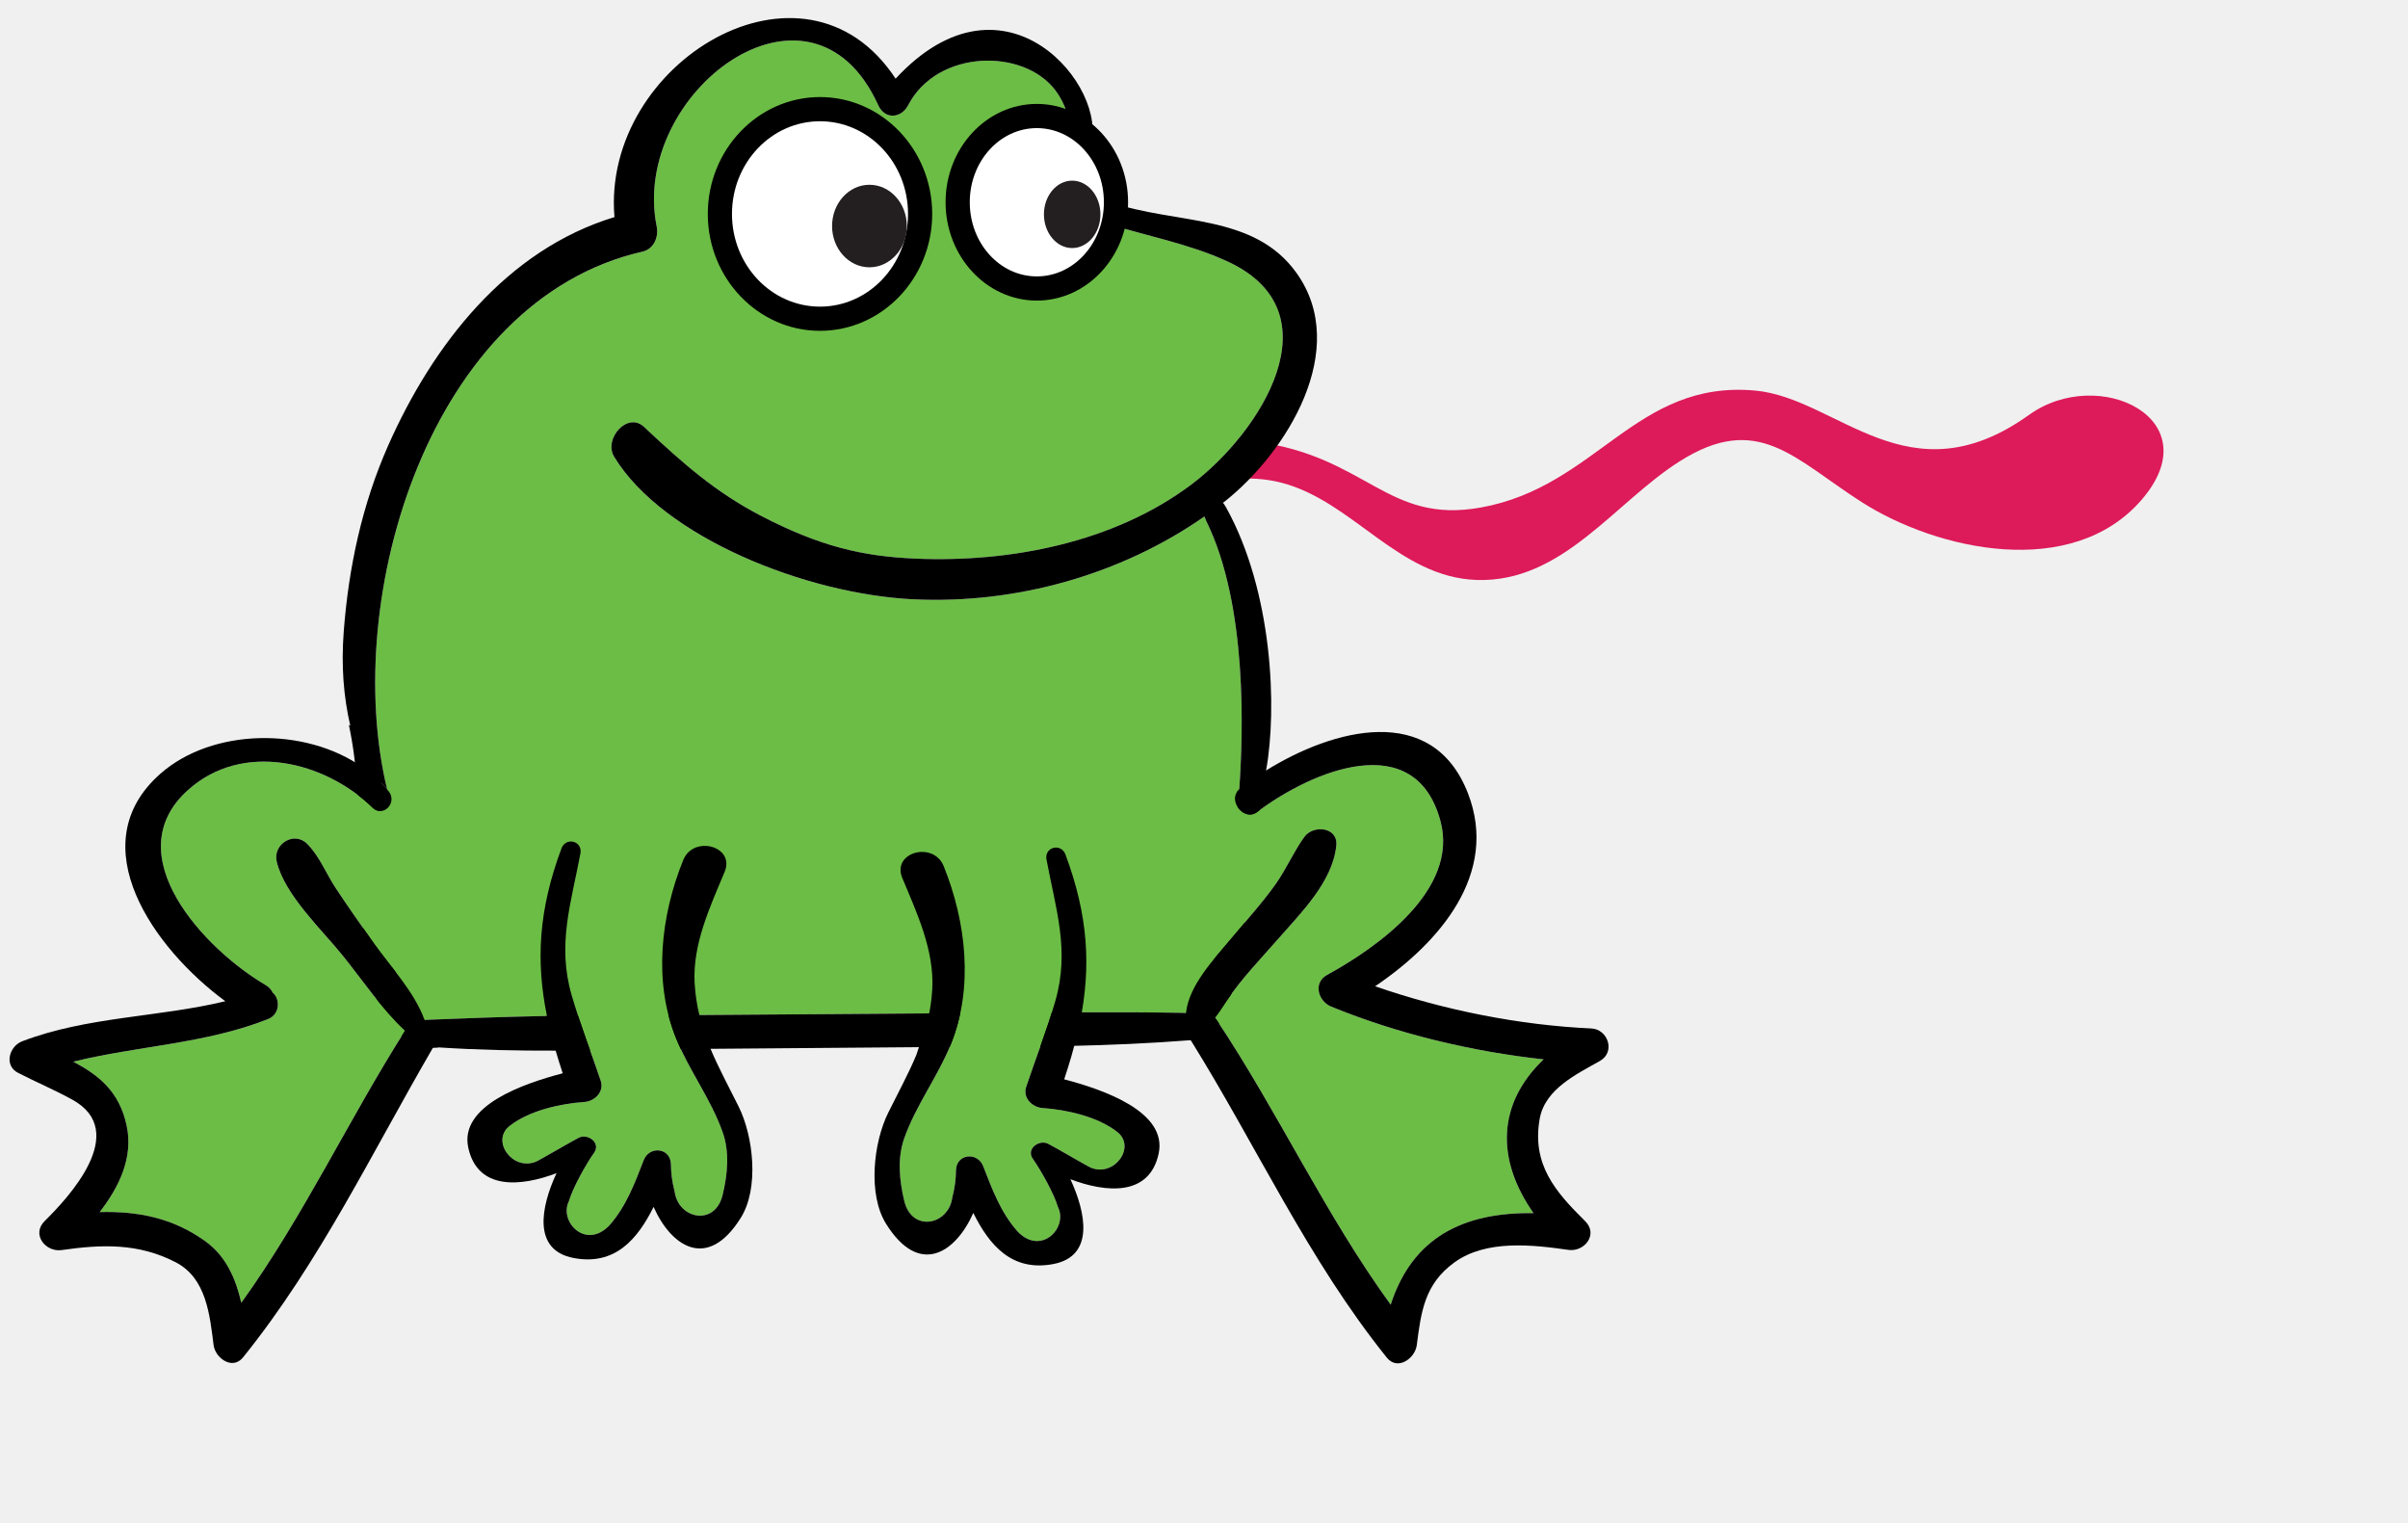
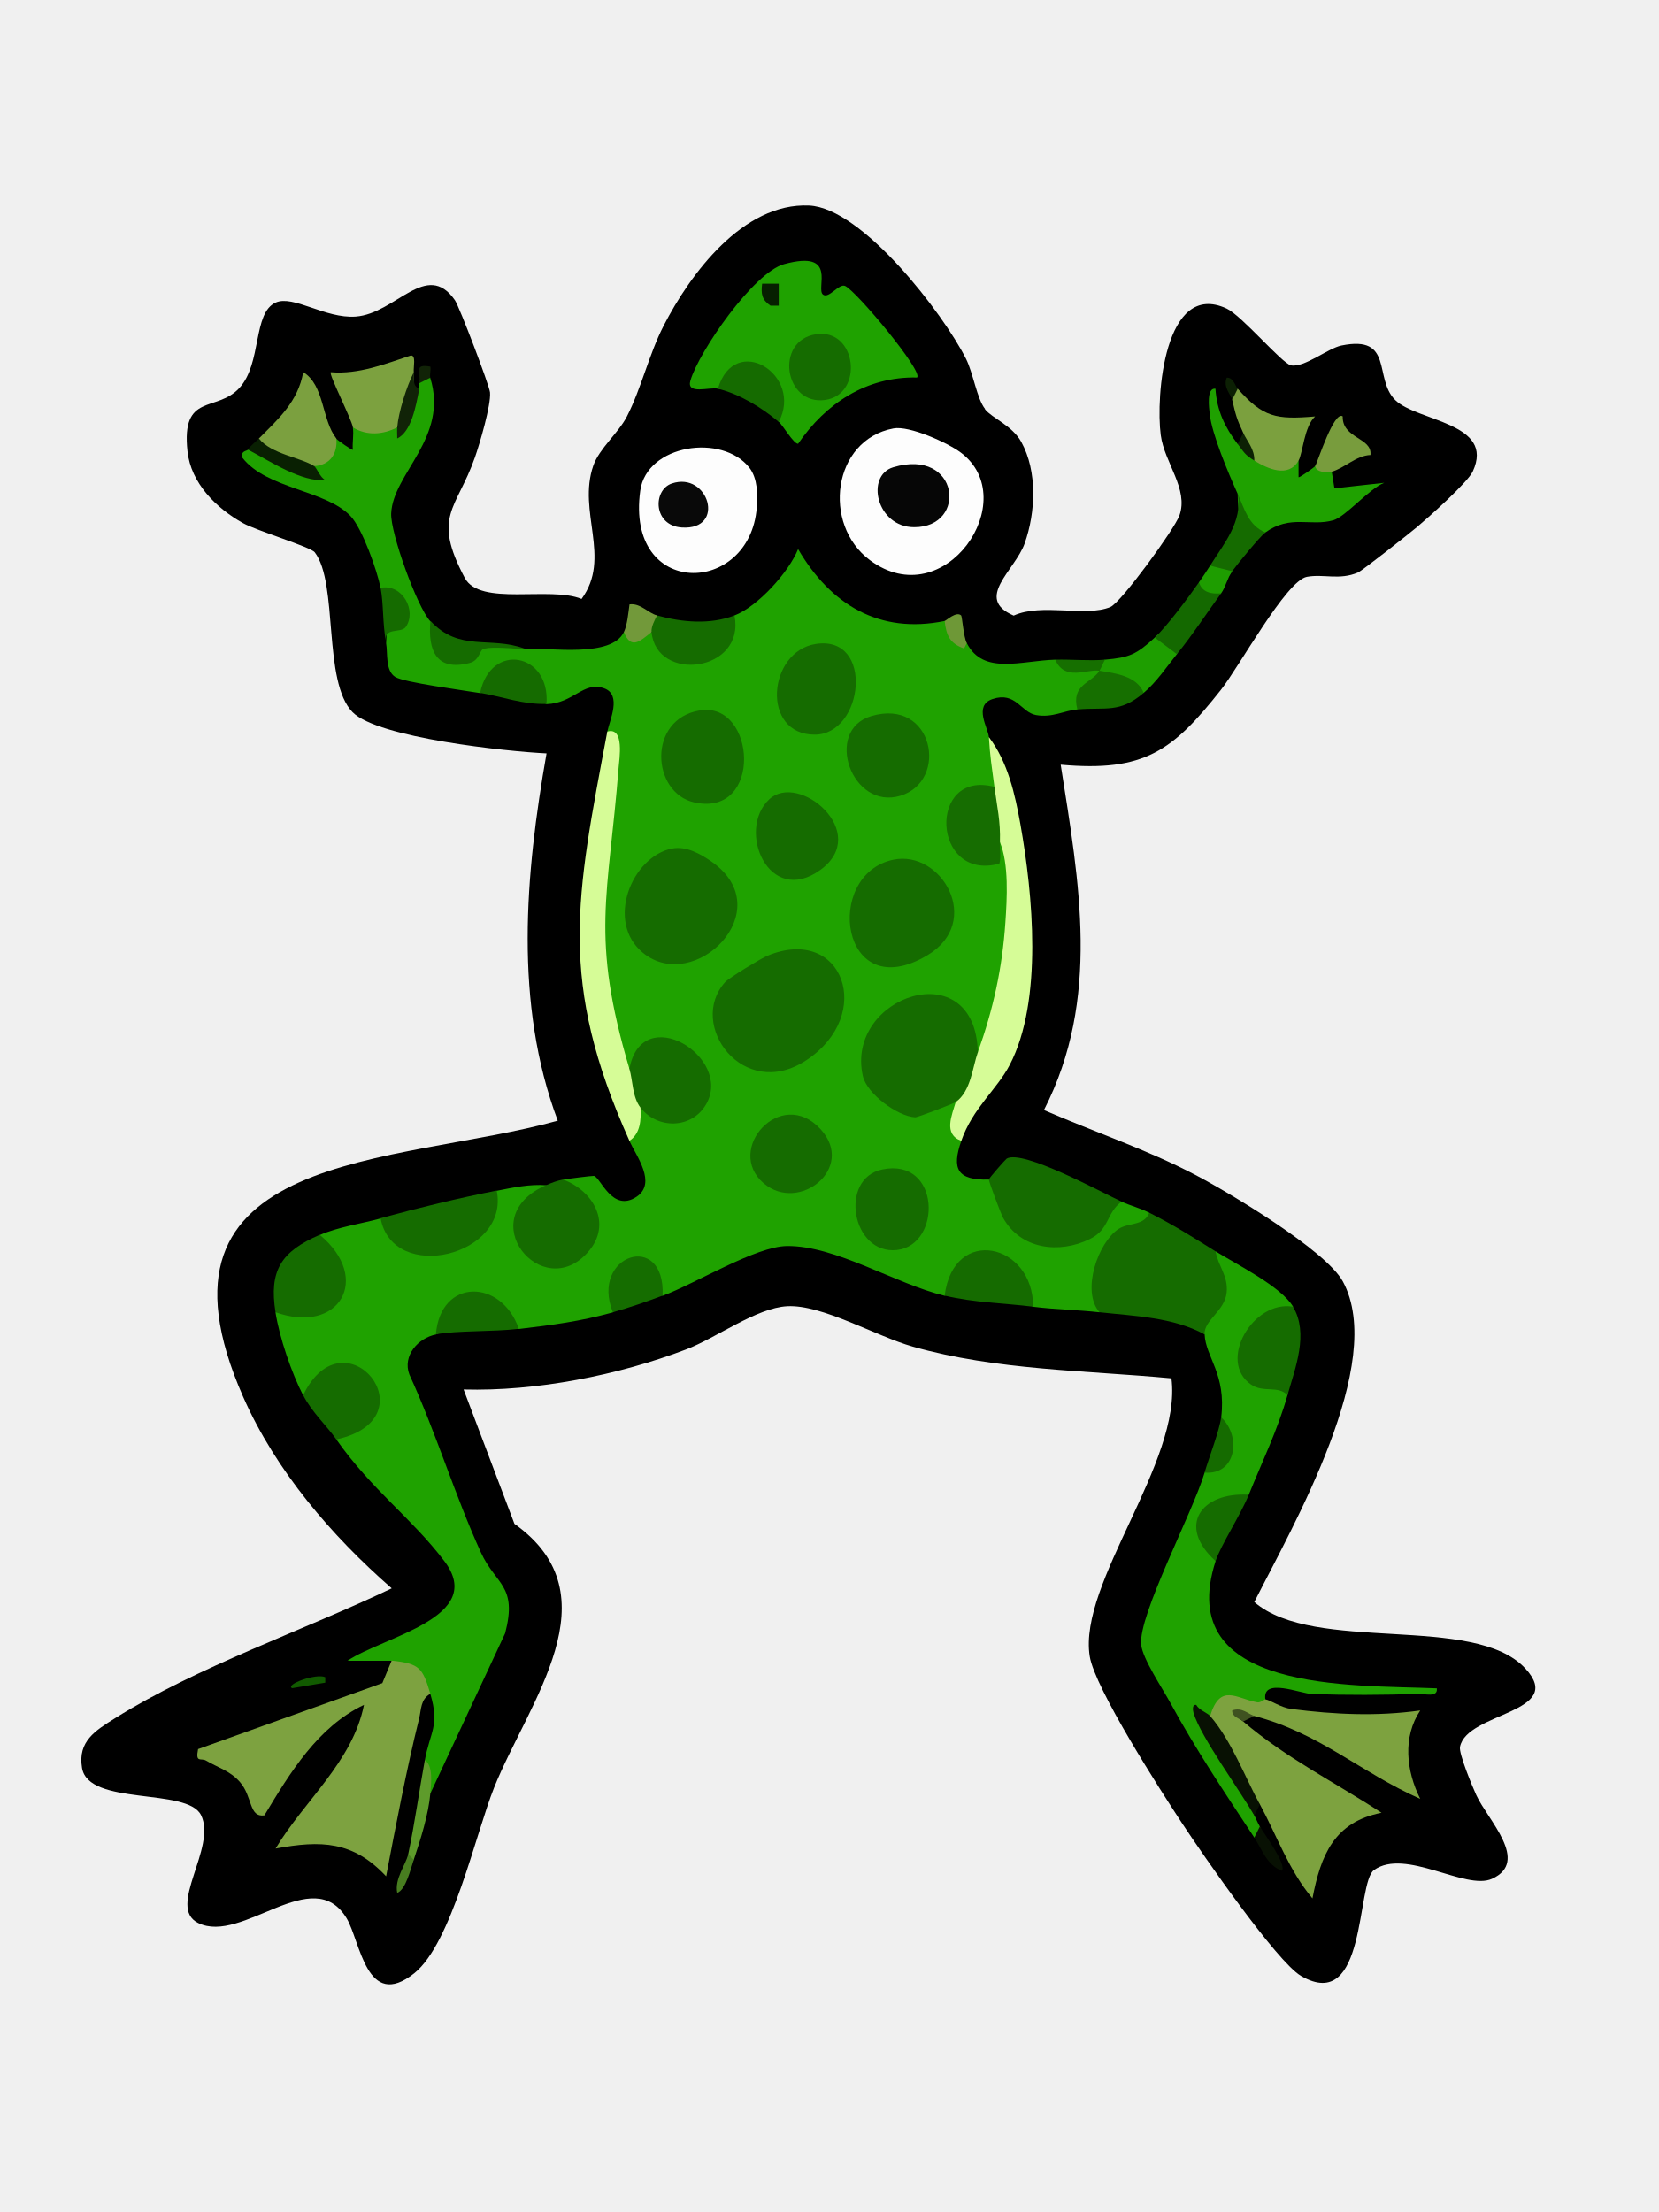
- <svg xmlns="http://www.w3.org/2000/svg" version="1.1" width="106" height="67">
-   <g id="ID0.10398576222360134" transform="matrix(0.9025, 0, 0, 0.9025, 0.15, 0.3)">
-     <path id="Tongue" fill="#DD1A5A" d="M 167.020 32.799 C 157.020 39.966 151.194 31.419 144.354 30.799 C 134.473 29.903 131.287 38.728 121.688 40.466 C 113.897 41.878 112.278 36.229 103 35.014 C 102.649 36.118 102.008 37.162 101.091 38.118 C 102.459 38.011 103.828 38.064 105.204 38.424 C 111.110 39.966 114.850 46.236 121.315 46.458 C 128.408 46.701 132.723 40.057 138.124 36.642 C 144.590 32.550 147.579 36.450 153.166 40.020 C 159.438 44.030 170.560 46.473 176.303 39.842 C 182.080 33.170 172.783 28.669 167.020 32.799 L 167.020 32.799 L 167.020 32.799 Z " transform="matrix(0.5898119, 0, 0, 0.5898119, 0.3, 0.55)" />
-     <g id="Body">
-       <path id="Fill_4_" fill="#6CBD45" d="M 87.687 9.707 C 87.742 8.528 87.382 7.171 86.492 5.982 C 83.879 2.489 76.731 2.550 74.304 7.216 C 73.755 8.271 72.397 8.440 71.830 7.188 C 66.244 -5.088 51.281 6.187 53.517 17.239 C 53.692 18.107 53.277 19.101 52.338 19.315 C 34.772 23.309 27.390 47.904 31.224 63.776 C 31.048 63.571 30.890 63.394 30.727 63.212 C 30.697 64.555 30.395 81.599 34.315 82.833 C 34.315 82.833 34.325 82.835 34.331 82.837 C 37.309 82.715 40.945 82.581 44.372 82.515 L 57.044 82.436 L 88.236 82.209 C 91.256 82.196 94.272 82.205 97.288 82.260 C 100.014 82.735 101.693 63.760 101.693 63.760 C 102.007 59.254 102.410 48.565 98.956 41.572 C 98.896 41.449 98.848 41.330 98.807 41.215 C 91.891 46.042 83.223 48.459 74.790 48.064 C 65.906 47.647 54.055 42.945 49.996 36.272 C 49.103 34.802 51.097 32.516 52.466 33.802 C 55.721 36.861 58.408 39.216 62.124 41.148 C 67.025 43.695 70.539 44.504 74.888 44.695 C 82.686 45.037 91.323 43.390 97.742 38.562 C 103.418 34.292 109.840 24.327 100.719 20.123 C 97.491 18.636 93.983 18.019 90.626 16.948 C 86.689 15.108 87.687 9.707 87.687 9.707 L 87.687 9.707 L 87.687 9.707 Z " transform="matrix(0.5898119, 0, 0, 0.5898119, 0.3, 0.55)" />
-       <path id="Outline_4_" d="M 100.348 40.081 C 100.372 40.061 100.399 40.044 100.422 40.024 C 105.613 35.943 110.936 27.360 106.418 21.061 C 102.878 16.123 96.443 17.088 91.064 15.229 C 91.064 15.229 91.033 15.203 90.981 15.155 C 90.627 14.828 89.253 13.390 89.242 10.857 C 89.294 10.750 89.334 10.635 89.373 10.520 C 90.969 5.851 82.393 -4.838 73.273 5.009 C 65.732 -6.485 48.933 3.691 50.024 16.455 C 41.091 19.166 35.005 27.016 31.320 35.320 C 29.160 40.194 28.039 45.413 27.636 50.713 C 27.419 53.583 27.621 56.083 28.175 58.511 C 28.104 58.471 28.062 58.451 28.062 58.451 C 29.562 65.451 28.395 73.284 29.895 79.617 C 31.395 85.950 35.468 85.109 35.468 85.109 C 38.686 85.324 42.095 85.388 45.160 85.378 L 57.967 85.228 L 87.562 84.992 C 90.949 84.920 94.326 84.776 97.676 84.513 C 97.676 84.513 101.395 86.451 102.395 71.951 L 103.910 62.211 C 104.838 57.129 104.474 47.423 100.593 40.442 C 100.516 40.302 100.432 40.186 100.348 40.081 L 100.348 40.081 L 100.348 40.081 Z M 90.626 16.946 C 93.982 18.016 97.491 18.634 100.719 20.121 C 109.840 24.325 103.418 34.291 97.742 38.560 C 91.323 43.388 82.686 45.035 74.888 44.693 C 70.539 44.503 67.025 43.693 62.124 41.146 C 58.408 39.214 55.721 36.859 52.466 33.800 C 51.097 32.514 49.103 34.800 49.996 36.270 C 54.055 42.943 65.906 47.645 74.790 48.062 C 83.222 48.458 91.891 46.041 98.807 41.213 C 98.848 41.328 98.897 41.447 98.956 41.570 C 102.410 48.563 102.008 59.253 101.693 63.758 C 101.693 63.758 100.013 82.733 97.288 82.258 C 94.271 82.203 91.256 82.195 88.236 82.207 L 57.044 82.434 L 44.372 82.513 C 40.945 82.579 37.309 82.713 34.331 82.835 C 34.325 82.833 34.315 82.831 34.315 82.831 C 30.395 81.597 30.697 64.553 30.727 63.210 C 30.890 63.393 31.048 63.569 31.224 63.774 C 27.391 47.901 34.773 23.307 52.338 19.313 C 53.277 19.099 53.692 18.105 53.517 17.237 C 51.281 6.187 66.244 -5.088 71.830 7.188 C 72.397 8.440 73.755 8.271 74.304 7.216 C 76.731 2.550 83.879 2.488 86.492 5.982 C 87.382 7.170 87.742 8.528 87.687 9.707 C 87.687 9.707 86.689 15.108 90.626 16.946 L 90.626 16.946 L 90.626 16.946 Z " transform="matrix(0.5898119, 0, 0, 0.5898119, 0.3, 0.55)" />
-     </g>
-     <g id="R_Leg">
-       <path id="Fill_1_" fill="#6CBD45" d="M 104.702 71.608 C 105.589 70.355 106.189 68.934 107.075 67.705 C 107.806 66.687 109.872 66.873 109.718 68.420 C 109.419 71.408 106.791 73.993 104.893 76.159 C 103.454 77.805 101.875 79.424 100.659 81.248 C 100.328 81.743 100.022 82.224 99.677 82.664 C 99.736 82.724 99.790 82.789 99.841 82.864 C 104.939 90.529 108.804 98.937 114.215 106.385 C 115.992 100.885 120.144 98.725 126.027 98.817 C 122.882 94.335 123.052 89.738 126.861 86.101 C 120.874 85.450 114.775 83.978 109.299 81.740 C 108.230 81.306 107.759 79.776 108.956 79.119 C 113.035 76.884 119.851 72.128 118.340 66.427 C 116.273 58.622 107.693 62.236 103.164 65.653 C 102.173 66.400 100.908 64.933 101.480 64.021 C 96.059 68.270 84.408 78.812 97.289 82.261 C 97.535 79.947 99.642 77.784 101.039 76.104 C 102.268 74.623 103.588 73.180 104.702 71.608 L 104.702 71.608 L 104.702 71.608 Z " transform="matrix(0.5898119, 0, 0, 0.5898119, 0.3, 0.55)" />
-       <path id="Outline_1_" d="M 130.801 83.544 C 124.885 83.273 118.635 82.040 112.928 80.055 C 118.240 76.466 123.186 70.755 120.606 64.105 C 117.666 56.511 109.397 58.800 103.911 62.212 L 101.694 63.760 L 101.519 63.938 C 101.499 63.963 101.497 63.994 101.480 64.020 C 100.908 64.932 102.172 66.399 103.164 65.652 C 107.692 62.235 116.272 58.622 118.340 66.426 C 119.851 72.127 113.035 76.883 108.956 79.118 C 107.759 79.775 108.229 81.306 109.299 81.739 C 114.775 83.977 120.873 85.449 126.861 86.100 C 123.052 89.737 122.882 94.333 126.027 98.816 C 120.144 98.724 115.993 100.884 114.215 106.384 C 108.804 98.937 104.939 90.529 99.841 82.863 C 99.790 82.788 99.736 82.722 99.677 82.663 C 100.023 82.223 100.328 81.742 100.659 81.247 C 101.876 79.423 103.454 77.805 104.893 76.158 C 106.791 73.992 109.419 71.407 109.718 68.419 C 109.872 66.872 107.807 66.687 107.075 67.704 C 106.189 68.933 105.589 70.354 104.702 71.607 C 103.588 73.179 102.267 74.622 101.038 76.101 C 99.641 77.782 97.534 79.944 97.288 82.258 L 97.456 83.231 L 97.677 84.512 C 103.136 93.274 107.383 102.663 113.893 110.759 C 114.792 111.878 116.231 110.814 116.372 109.735 C 116.726 106.963 117.019 104.672 119.491 102.884 C 122.122 100.987 125.937 101.428 128.919 101.853 C 130.231 102.041 131.406 100.576 130.300 99.481 C 127.827 97.039 125.878 94.796 126.535 91.024 C 126.966 88.550 129.603 87.319 131.521 86.229 C 132.822 85.493 132.191 83.607 130.801 83.544 L 130.801 83.544 L 130.801 83.544 Z " transform="matrix(0.5898119, 0, 0, 0.5898119, 0.3, 0.55)" />
-     </g>
-     <g id="L_Leg">
-       <path id="Fill" fill="#6CBD45" d="M 31.224 63.776 C 31.226 63.783 31.227 63.789 31.228 63.796 C 31.268 63.845 31.314 63.884 31.352 63.934 C 32.097 64.871 30.909 66.151 30.010 65.278 C 26.089 61.466 19.276 59.737 14.723 63.859 C 8.784 69.236 16.185 77.037 21.176 79.957 C 21.463 80.125 21.650 80.344 21.762 80.582 C 22.381 81.092 22.385 82.371 21.376 82.770 C 16.221 84.815 10.600 84.979 5.273 86.292 C 7.395 87.423 9.084 88.757 9.687 91.600 C 10.246 94.224 9.058 96.655 7.454 98.729 C 10.542 98.645 13.474 99.178 16.203 101.150 C 17.917 102.388 18.710 104.252 19.165 106.228 C 24.292 99.108 28.014 91.134 32.708 83.725 C 30.769 81.917 29.207 79.574 27.563 77.532 C 25.805 75.346 22.769 72.529 22.095 69.760 C 21.743 68.312 23.531 67.186 24.621 68.289 C 25.634 69.313 26.185 70.754 26.981 71.955 C 28.013 73.510 29.078 75.037 30.162 76.556 C 31.534 78.479 33.482 80.533 34.315 82.834 C 50.234 77.382 31.224 63.776 31.224 63.776 L 31.224 63.776 L 31.224 63.776 Z " transform="matrix(0.5898119, 0, 0, 0.5898119, 0.3, 0.55)" />
-       <path id="Outline" d="M 26.981 71.954 C 26.185 70.753 25.634 69.312 24.621 68.288 C 23.531 67.184 21.743 68.310 22.095 69.759 C 22.769 72.529 25.805 75.346 27.563 77.531 C 29.207 79.573 30.769 81.917 32.708 83.724 C 28.014 91.133 24.292 99.107 19.165 106.227 C 18.710 104.250 17.917 102.387 16.203 101.149 C 13.474 99.177 10.542 98.644 7.454 98.728 C 9.058 96.654 10.246 94.223 9.687 91.599 C 9.084 88.756 7.395 87.422 5.273 86.291 C 10.600 84.978 16.221 84.813 21.376 82.769 C 22.385 82.370 22.381 81.090 21.762 80.581 C 21.650 80.343 21.463 80.124 21.176 79.956 C 16.185 77.036 8.784 69.235 14.723 63.858 C 19.276 59.736 26.089 61.465 30.010 65.277 C 30.909 66.150 32.097 64.870 31.352 63.933 C 31.314 63.883 31.268 63.844 31.228 63.795 C 31.227 63.788 31.226 63.782 31.224 63.775 C 30.741 63.210 30.312 62.741 29.948 62.354 C 29.490 61.868 29.140 61.519 28.990 61.375 C 29.054 61.561 29.112 61.746 29.179 61.934 C 24.415 58.594 16.771 58.705 12.481 62.474 C 5.782 68.369 11.983 76.995 17.844 81.292 C 12.296 82.632 6.438 82.548 1.047 84.603 C -0.015 85.005 -0.499 86.601 0.705 87.214 C 2.184 87.974 3.713 88.620 5.173 89.421 C 10.028 92.079 4.773 97.626 2.909 99.462 C 1.783 100.569 2.979 102.060 4.307 101.868 C 7.639 101.392 10.643 101.281 13.733 102.874 C 16.291 104.191 16.558 107.270 16.874 109.728 C 17.009 110.790 18.426 111.836 19.312 110.738 C 25.666 102.847 29.978 93.788 35.044 85.085 C 35.184 85.095 35.329 85.101 35.469 85.109 L 34.315 82.832 C 33.482 80.530 31.534 78.477 30.162 76.554 C 29.078 75.036 28.013 73.509 26.981 71.954 L 26.981 71.954 L 26.981 71.954 Z " transform="matrix(0.5898119, 0, 0, 0.5898119, 0.3, 0.55)" />
-     </g>
-     <g id="L_Arm">
-       <path id="Fill_2_" fill="#6CBD45" d="M 47.207 69.073 C 46.451 73.145 45.260 76.583 46.484 80.796 C 47.179 83.189 48.094 85.503 48.886 87.865 C 49.191 88.772 48.399 89.558 47.550 89.620 C 45.515 89.766 42.967 90.333 41.349 91.606 C 39.789 92.836 41.580 95.328 43.508 94.567 C 43.839 94.436 46.401 92.917 47.089 92.569 C 47.836 92.212 48.915 93.005 48.339 93.819 C 47.671 94.766 46.585 96.696 46.258 97.817 C 45.414 99.506 47.633 101.858 49.585 99.847 C 50.990 98.269 51.693 96.366 52.445 94.426 C 52.905 93.242 54.630 93.388 54.692 94.733 C 54.695 95.503 54.799 96.266 54.998 97.016 C 55.292 99.304 58.342 99.942 58.972 97.295 C 59.368 95.631 59.560 93.777 58.970 92.119 C 57.996 89.375 56.230 87.075 55.133 84.391 C 53.214 79.694 53.849 74.231 55.707 69.628 C 56.434 67.829 59.048 68.256 59.263 69.727 C 59.865 64.439 56.497 61.943 52.063 61.784 C 47.396 61.617 46.063 67.951 46.063 67.951 C 46.046 68.031 46.036 68.111 46.020 68.192 C 46.557 67.879 47.354 68.275 47.207 69.073 L 47.207 69.073 L 47.207 69.073 Z " transform="matrix(0.5898119, 0, 0, 0.5898119, 0.3, 0.55)" />
-       <path id="Outline_2_" d="M 60.299 90.017 C 59.463 88.329 58.630 86.806 57.968 85.228 L 57.044 82.435 C 56.844 81.596 56.704 80.716 56.652 79.765 C 56.486 76.559 57.936 73.466 59.143 70.577 C 59.273 70.265 59.300 69.983 59.263 69.728 C 59.049 68.257 56.434 67.831 55.707 69.629 C 53.849 74.232 53.214 79.694 55.133 84.392 C 56.230 87.076 57.996 89.375 58.970 92.120 C 59.560 93.778 59.368 95.632 58.972 97.296 C 58.342 99.942 55.292 99.305 54.998 97.017 C 54.799 96.267 54.695 95.503 54.692 94.734 C 54.630 93.389 52.905 93.244 52.445 94.427 C 51.693 96.366 50.990 98.270 49.585 99.848 C 47.633 101.859 45.414 99.507 46.258 97.818 C 46.585 96.697 47.671 94.767 48.339 93.820 C 48.915 93.006 47.836 92.213 47.089 92.570 C 46.401 92.918 43.839 94.437 43.508 94.568 C 41.580 95.329 39.789 92.838 41.349 91.607 C 42.967 90.334 45.515 89.766 47.550 89.621 C 48.399 89.559 49.191 88.773 48.886 87.866 C 48.094 85.504 47.179 83.189 46.484 80.797 C 45.260 76.584 46.451 73.147 47.207 69.074 C 47.353 68.276 46.557 67.880 46.019 68.194 C 45.864 68.285 45.727 68.425 45.645 68.644 C 43.749 73.732 43.511 77.948 44.441 82.514 C 44.418 82.514 44.395 82.515 44.371 82.515 L 45.160 85.379 C 45.340 85.992 45.531 86.612 45.744 87.250 C 42.537 88.092 37.182 89.914 37.933 93.396 C 38.701 96.953 42.281 96.628 45.231 95.510 C 43.959 98.253 43.201 101.862 46.636 102.522 C 50.063 103.179 51.934 100.972 53.260 98.298 C 54.701 101.561 57.713 103.628 60.476 99.194 C 61.998 96.757 61.516 92.468 60.299 90.017 L 60.299 90.017 L 60.299 90.017 Z " transform="matrix(0.5898119, 0, 0, 0.5898119, 0.3, 0.55)" />
-     </g>
-     <g id="R_Arm">
-       <path id="Fill_3_" fill="#6CBD45" d="M 85.751 69.573 C 86.507 73.645 87.698 77.083 86.474 81.296 C 85.779 83.689 84.864 86.003 84.072 88.365 C 83.767 89.272 84.559 90.058 85.408 90.120 C 87.443 90.266 89.991 90.833 91.609 92.106 C 93.170 93.336 91.379 95.828 89.450 95.067 C 89.119 94.936 86.557 93.417 85.869 93.069 C 85.122 92.712 84.043 93.505 84.619 94.319 C 85.287 95.266 86.373 97.196 86.700 98.317 C 87.544 100.006 85.325 102.358 83.373 100.347 C 81.968 98.769 81.265 96.866 80.513 94.926 C 80.053 93.742 78.328 93.888 78.266 95.233 C 78.263 96.003 78.159 96.766 77.960 97.516 C 77.666 99.804 74.616 100.442 73.986 97.795 C 73.590 96.131 73.398 94.277 73.988 92.619 C 74.962 89.875 76.728 87.575 77.825 84.891 C 79.744 80.194 79.109 74.731 77.251 70.128 C 76.524 68.329 73.910 68.756 73.695 70.227 C 73.093 64.939 76.461 62.443 80.895 62.284 C 85.562 62.117 86.895 68.451 86.895 68.451 C 86.912 68.531 86.922 68.611 86.938 68.692 C 86.402 68.379 85.605 68.775 85.751 69.573 L 85.751 69.573 L 85.751 69.573 Z " transform="matrix(0.5898119, 0, 0, 0.5898119, 0.3, 0.55)" />
-       <path id="Outline_3_" d="M 72.660 90.517 C 73.496 88.829 74.329 87.306 74.991 85.728 L 75.915 82.935 C 76.115 82.096 76.255 81.216 76.307 80.265 C 76.473 77.059 75.023 73.966 73.816 71.077 C 73.686 70.765 73.659 70.483 73.696 70.228 C 73.910 68.757 76.525 68.331 77.252 70.129 C 79.110 74.732 79.745 80.194 77.826 84.892 C 76.729 87.576 74.963 89.875 73.989 92.620 C 73.399 94.278 73.591 96.132 73.987 97.796 C 74.617 100.442 77.667 99.805 77.961 97.517 C 78.160 96.767 78.264 96.003 78.267 95.234 C 78.329 93.889 80.054 93.744 80.514 94.927 C 81.266 96.866 81.969 98.770 83.374 100.348 C 85.326 102.359 87.545 100.007 86.701 98.318 C 86.374 97.197 85.288 95.267 84.620 94.320 C 84.044 93.506 85.123 92.713 85.870 93.070 C 86.558 93.418 89.120 94.937 89.451 95.068 C 91.379 95.829 93.170 93.338 91.610 92.107 C 89.993 90.834 87.444 90.266 85.409 90.121 C 84.560 90.059 83.768 89.273 84.073 88.366 C 84.865 86.004 85.780 83.689 86.475 81.297 C 87.699 77.084 86.508 73.647 85.752 69.574 C 85.606 68.776 86.402 68.380 86.940 68.694 C 87.095 68.785 87.232 68.925 87.314 69.144 C 89.210 74.232 89.448 78.448 88.518 83.014 C 88.541 83.014 88.564 83.015 88.588 83.015 L 87.799 85.879 C 87.619 86.492 87.428 87.112 87.215 87.750 C 90.422 88.592 95.777 90.414 95.026 93.896 C 94.257 97.453 90.677 97.128 87.728 96.010 C 89 98.753 89.757 102.362 86.323 103.022 C 82.896 103.679 81.025 101.472 79.699 98.798 C 78.258 102.061 75.246 104.128 72.483 99.694 C 70.960 97.257 71.442 92.968 72.660 90.517 L 72.660 90.517 L 72.660 90.517 Z " transform="matrix(0.5898119, 0, 0, 0.5898119, 0.3, 0.55)" />
-     </g>
-     <g id="R_Eye">
-       <g id="Eyeball">
-         <path id="ID0.6646096208132803" fill="#FFFFFF" d="M 84.952 22.359 C 81.343 22.359 78.406 19.160 78.406 15.228 C 78.406 11.296 81.343 8.097 84.952 8.097 C 88.561 8.097 91.498 11.296 91.498 15.228 C 91.498 19.160 88.562 22.359 84.952 22.359 L 84.952 22.359 L 84.952 22.359 L 84.952 22.359 Z " transform="matrix(0.5898119, 0, 0, 0.5898119, 0.3, 0.55)" />
-         <path id="ID0.8477742313407362" d="M 84.952 9.097 C 88.015 9.097 90.498 11.841 90.498 15.228 C 90.498 18.614 88.015 21.359 84.952 21.359 C 81.889 21.359 79.406 18.614 79.406 15.228 C 79.406 11.842 81.889 9.097 84.952 9.097 M 84.952 7.097 C 80.791 7.097 77.406 10.744 77.406 15.228 C 77.406 19.712 80.791 23.359 84.952 23.359 C 89.113 23.359 92.498 19.712 92.498 15.228 C 92.498 10.744 89.113 7.097 84.952 7.097 L 84.952 7.097 L 84.952 9.097 L 84.952 9.097 Z " transform="matrix(0.5898119, 0, 0, 0.5898119, 0.3, 0.55)" />
-       </g>
-       <path id="Pupil" fill="#231F20" d="M 87.875 13.441 C 88.519 13.441 89.103 13.753 89.526 14.258 C 89.949 14.762 90.211 15.459 90.211 16.228 C 90.211 16.997 89.949 17.694 89.526 18.198 C 89.103 18.703 88.519 19.015 87.875 19.015 C 87.231 19.015 86.647 18.703 86.224 18.198 C 85.801 17.694 85.539 16.997 85.539 16.228 C 85.539 15.459 85.801 14.762 86.224 14.258 C 86.647 13.753 87.231 13.441 87.875 13.441 L 87.875 13.441 Z " transform="matrix(0.5898119, 0, 0, 0.5898119, 0.3, 0.55)" />
-     </g>
-     <g id="L_Eye">
-       <g id="Eyeball_1_">
-         <path id="ID0.20669082133099437" fill="#FFFFFF" d="M 67.021 24.859 C 62.456 24.859 58.742 20.972 58.742 16.194 C 58.742 11.416 62.456 7.529 67.021 7.529 C 71.586 7.529 75.300 11.416 75.300 16.194 C 75.300 20.972 71.586 24.859 67.021 24.859 L 67.021 24.859 L 67.021 24.859 L 67.021 24.859 Z " transform="matrix(0.5898119, 0, 0, 0.5898119, 0.3, 0.55)" />
-         <path id="ID0.18157231388613582" d="M 67.021 8.529 C 71.041 8.529 74.300 11.961 74.300 16.194 C 74.300 20.427 71.041 23.859 67.021 23.859 C 63.001 23.859 59.742 20.427 59.742 16.194 C 59.742 11.961 63.001 8.529 67.021 8.529 M 67.021 6.529 C 61.905 6.529 57.742 10.865 57.742 16.194 C 57.742 21.523 61.905 25.859 67.021 25.859 C 72.137 25.859 76.300 21.523 76.300 16.194 C 76.300 10.865 72.137 6.529 67.021 6.529 L 67.021 6.529 L 67.021 8.529 L 67.021 8.529 Z " transform="matrix(0.5898119, 0, 0, 0.5898119, 0.3, 0.55)" />
-       </g>
-       <path id="Pupil_1_" fill="#231F20" d="M 71.110 13.782 C 71.963 13.782 72.736 14.164 73.295 14.782 C 73.855 15.400 74.201 16.253 74.201 17.194 C 74.201 18.135 73.855 18.988 73.295 19.606 C 72.736 20.224 71.963 20.606 71.110 20.606 C 70.257 20.606 69.484 20.224 68.925 19.606 C 68.365 18.988 68.019 18.135 68.019 17.194 C 68.019 16.253 68.365 15.400 68.925 14.782 C 69.484 14.164 70.257 13.782 71.110 13.782 L 71.110 13.782 Z " transform="matrix(0.5898119, 0, 0, 0.5898119, 0.3, 0.55)" />
-     </g>
-   </g>
+ <svg xmlns="http://www.w3.org/2000/svg" id="Layer_1" version="1.1" viewBox="0 0 216 288">
+   <defs>
+     <style>
+       .st0 {
+         fill: #166f00;
+       }
+ 
+       .st1 {
+         fill: #789c3d;
+       }
+ 
+       .st2 {
+         fill: #d6fc97;
+       }
+ 
+       .st3 {
+         fill: #112307;
+       }
+ 
+       .st4 {
+         fill: #3f5220;
+       }
+ 
+       .st5 {
+         fill: #6e9837;
+       }
+ 
+       .st6 {
+         fill: #156b00;
+       }
+ 
+       .st7 {
+         fill: #1fa100;
+       }
+ 
+       .st8 {
+         fill: #081103;
+       }
+ 
+       .st9 {
+         fill: #166d01;
+       }
+ 
+       .st10 {
+         fill: #1e9e00;
+       }
+ 
+       .st11 {
+         fill: #0c2004;
+       }
+ 
+       .st12 {
+         fill: #72993a;
+       }
+ 
+       .st13 {
+         fill: #090909;
+       }
+ 
+       .st14 {
+         fill: #5e9b2b;
+       }
+ 
+       .st15 {
+         fill: #060606;
+       }
+ 
+       .st16 {
+         fill: #1e9d00;
+       }
+ 
+       .st17 {
+         fill: #7ba03e;
+       }
+ 
+       .st18 {
+         fill: #092002;
+       }
+ 
+       .st19 {
+         fill: #1fa200;
+       }
+ 
+       .st20 {
+         fill: #7da23f;
+       }
+ 
+       .st21 {
+         fill: #156c00;
+       }
+ 
+       .st22 {
+         fill: #7ba03f;
+       }
+ 
+       .st23 {
+         fill: #7ca13f;
+       }
+ 
+       .st24 {
+         fill: #146900;
+       }
+ 
+       .st25 {
+         fill: #115a00;
+       }
+ 
+       .st26 {
+         fill: #7da240;
+       }
+ 
+       .st27 {
+         fill: #062000;
+       }
+ 
+       .st28 {
+         fill: #487e20;
+       }
+ 
+       .st29 {
+         fill: #156d00;
+       }
+ 
+       .st30 {
+         fill: #fdfdfd;
+       }
+     </style>
+   </defs>
+   <path d="M128.24,53.28c.95,1.19,3.54,2.11,4.73,4.26,2.12,3.84,1.87,9.18.44,13.21-1.25,3.52-6.62,7.17-1.43,9.4,3.66-1.67,9.38.23,12.59-1.12,1.41-.59,8.36-10.16,8.99-11.91,1.23-3.43-1.95-6.86-2.43-10.46-.67-5,.47-20.24,8.57-16.49,1.97.91,7.23,7.17,8.39,7.4,1.7.34,4.82-2.23,6.55-2.58,6.88-1.41,4.18,4.27,7,7.08s13.07,2.94,10.11,9.32c-.66,1.42-5.71,5.93-7.22,7.2-1.01.85-7.15,5.7-7.73,5.95-2.42,1.03-4.45.16-6.64.56-2.69.49-8.83,11.73-11.2,14.72-6.27,7.93-9.96,10.72-20.86,9.74,2.41,15.34,5.24,30.46-2.18,44.97,6.48,2.82,13.41,5.14,19.69,8.43,4.53,2.37,17.04,9.86,19.23,13.89,5.76,10.63-6.55,31.87-11.53,41.73,7.86,6.8,28.63,1.43,35.3,8.67,5.35,5.81-7.63,5.66-8.52,10.19-.17.86,1.59,5.13,2.12,6.28,1.48,3.23,7.04,8.64,2.04,10.9-3.44,1.55-11.29-4.06-15.36-1.14-2.34,1.67-.9,18.78-9.5,13.78-3.17-1.85-12.91-15.96-15.45-19.82-2.78-4.22-11.39-17.61-12.06-21.79-1.52-9.55,12.03-25.3,10.64-36.19-11.22-1.05-22.77-1.04-33.67-4.13-4.82-1.36-11.8-5.5-16.35-5.26-4.02.21-9.22,4.12-13.16,5.62-8.85,3.37-19.53,5.48-28.98,5.22l6.62,17.49c13.15,9.36,1.83,23.17-2.65,34.35-2.4,6-5.52,20.27-10.39,24.16-6.23,4.97-7.02-4.18-8.81-7.15-4.4-7.31-13.59,3.45-19.33.61-4.16-2.06,2.48-9.82.37-14.05-1.8-3.62-14.66-1.13-15.49-6.14-.58-3.47,1.74-4.86,4.3-6.47,10.66-6.69,24.61-11.45,36.02-16.91-7.84-6.85-15.1-15.31-19.34-24.93-14.24-32.34,19.97-30.12,40.96-35.96-5.72-15.25-4.24-32.07-1.46-47.82-5.12-.24-21.96-2.02-25.25-5.36-3.92-3.98-1.83-16.78-4.93-20.82-.54-.7-7.59-2.82-9.34-3.8-3.48-1.94-6.78-5.19-7.23-9.35-.83-7.69,3.78-5.02,6.75-8.24s1.72-9.78,4.74-11.13c2.28-1.02,6.46,2.11,10.4,1.83,5.24-.38,9.24-7.45,12.93-2.13.58.83,4.49,11.1,4.57,12,.15,1.64-1.35,6.71-1.98,8.5-2.38,6.77-5.6,7.56-1.31,15.65,1.98,3.74,11.06,1.04,15.21,2.74,3.94-5.37-.57-11.34,1.53-17.36.77-2.22,3.27-4.25,4.38-6.41,1.87-3.66,2.88-8.12,4.77-11.79,3.48-6.78,10.34-16.04,18.94-15.66,6.94.31,17.47,14.07,20.43,19.95.95,1.9,1.42,5.2,2.48,6.53Z" />
+   <path class="st19" d="M56.03,80.85c1.96,4.36,2.54,5.3,6.77,3.19l5.47.41c3.48-.1,11.35,1.19,12.96-2.16,1.4-.49,2.6-.49,3.6,0,3.12,3.28,8.8,4.62,9.47-1.31l1.33-.85c3.01-1.15,7.07-5.62,8.28-8.64,4.23,7.24,10.59,11.1,19.08,9.36l.98.13c.25,1.32.88,2.23,1.9,2.75,2.16,4.2,7.06,2.29,11.52,2.16,1.69,1.06,3.33.92,5.24.74l.52.7.71,1.41c-1.34,1.11-2.54,2.32-3.59,3.63-1.76.15-3.24,1.11-5.38.73-1.96-.35-2.64-3.11-5.68-2.08-2.5.85-.53,3.82-.46,4.96,1.55,2.9,1.79,5.06.72,6.48l-1.02,1.25c-7-.4-3.14,11.51,1.74,5.95l1.67.4c1.59,8.34.02,17.13-2.46,25.31l-2.08,1.65-1.49-.86c-3.33-13.87-20.98,3.21-6.85,7.86,2.33-1.29,4.15-1.47,5.46-.52l1.21.97c-.66,1.33-.82,2.69-.49,4.07-1.27,3.64-.55,5.15,3.6,5.04l1.58.29c1.18,8.04,10.42,10,13.83,2.39l1.87.2c1.1.51,2.33.8,3.6,1.44l.62,1.67c-4.63,1.49-7.45,4.44-6.41,9.71l-.69,1.58c-2.83-.32-5.76-.36-8.64-.72l-1.47-.71c-.54-5.62-7.09-7.56-8.49-1.34l-1.56.62c-6.4-1.54-14.16-6.54-20.53-6.48-4.07.04-11.85,4.86-16.19,6.48l-1.43-.72c-.38-5.45-5.37-2.41-3.93,1.75l-1.12,1.13c-4.3,1.18-7.84,1.64-12.24,2.16l-1.78-.51c-1.99-3.83-6.61-4.08-7.49.59l-1.53.64c-2.3.44-4.39,2.76-3.46,5.21,3.43,7.46,5.93,15.75,9.3,23.14,1.95,4.28,4.81,4.27,3.17,10.55l-9.74,20.86c-.52-.87-.76-2.31-.72-4.32.69-3.76,1.96-4.47.72-8.64-1.82-1.24-3.5-2.68-5.04-4.32h-5.75c4.65-3.15,18.18-5.63,12.61-12.98-4.26-5.62-9.38-9.19-14.05-15.82l.44-1.59c8.13-2.19,1.01-11.31-3.13-4.19l-1.64.03c-1.52-2.95-3.07-7.49-3.6-10.8l1.25-1.11c6.02,1.68,8.71-3.02,4.2-7.32l.31-1.65c2.44-1.06,5.36-1.46,7.92-2.16l1.54.28c2.35,5.84,12.45,3.04,12.26-3.01l1.32-.87c2.12-.42,4.28-.89,6.48-.72l-.08,1.63c-10.26,9.99,12.83,10.15,2.79-.51l-.55-1.85c.47-.1,3.81-.52,4.01-.49.85.14,2.39,4.85,5.57,2.71,2.65-1.79-.06-5.31-.94-7.26-.37-2.2.11-3.64,1.44-4.32l1.85-.17c11.43,3.54,3.28-13.51-1.75-5.19l-1.54.32-1.92-1.45c-3.26-13.26-3.37-26.79-.33-40.59l-.63-1.87c.28-1.47,1.96-4.86-.46-5.68-2.69-.91-3.91,1.96-7.46,2.08l-1.41-.73c-.14-4.1-4.34-5.04-5.66-1.03l-1.57.32c-2.12-.36-9.9-1.38-11.05-2.1-1.32-.82-.96-3.13-1.19-4.38l.14-2.79c2.28-.1,1.99-1.57-.86-4.41-.42-2.21-2.39-7.8-3.93-9.39-3.28-3.4-10.87-3.49-14.06-7.57-.26-.92.58-.86.71-1.04.95-.49,2.16-.14,3.62,1.05,2.2,1.38,3.87,1.75,5.02,1.11.48-1.45,1.47-2.94,2.88-3.6.18.23,2.08,1.54,2.15,1.44-.09-.92.15-2.01,0-2.88,1.09-1.11,4.75-1.36,5.76,0,1.04-.84,1.69-2.37,1.96-4.61l.92-.43c.04-.23-.03-.48,0-.72.31-1.18.57-1.86,1.44-.72,2.42,7.81-4.86,12.4-5.09,17.65-.11,2.52,3.36,12.16,5.09,14.03Z" />
+   <path class="st19" d="M168.35,170.13c-2.34,1.44-8.61,6.09-4.63,8.97,3.02.1,4.32.95,3.91,2.55-1.28,4.52-3.29,8.64-5.04,12.96-1.7,1.11-3.43,2.18-5.19,3.24.27,1.81.56,3.61.87,5.4-5.55,17.21,17.83,16.1,28.8,16.57.17,1.26-1.64.68-2.51.71-4.38.18-9.34.18-13.72.03-1.52-.05-6.53-2.19-6.09.69l.12.99c-2.68-.61-5.12-.22-7.32,1.17l-.62.75c2.8,3.89,4.92,7.96,6.38,12.21.23.4.4.91.72,1.44.59,1.5.35,1.98-.72,1.44-3.73-5.65-7.69-11.57-10.92-17.52-1.04-1.91-3.62-5.75-3.81-7.58-.41-3.83,6.7-17.18,8.26-22.42,2.61-2.03,2.94-4.01,2.16-7.2.68-5.62-2.04-7.85-2.16-10.8-1.4-.95-.94-2.71,1.4-5.27-.78-2.44-.76-4.28.04-5.53,2.71,1.69,8.51,4.56,10.08,7.2Z" />
+   <path class="st26" d="M56.03,220.53c-1.29.72-1.17,2.02-1.46,3.22-1.68,6.78-2.98,13.69-4.3,20.54-4.31-4.6-8.46-4.71-14.39-3.61,3.74-6.25,10.02-11.28,11.51-18.71-6.02,2.87-9.62,8.84-12.97,14.39-2.04.29-1.5-2.41-3.19-4.35-1.3-1.48-2.91-1.89-4.4-2.78-.65-.39-1.42.37-1.04-1.5l23.99-8.59,1.21-2.93c3.67.38,4.04.97,5.04,4.32Z" />
+   <path class="st20" d="M164.75,221.25c.65.1,2.01,1.08,3.41,1.26,5.68.72,11.08.98,16.75.19-2.3,3.47-1.83,7.86,0,11.51-7.78-3.45-13.14-8.59-21.6-10.79-2.3-.49-2.78-.25-1.44.72,5.64,4.8,11.82,7.84,18,11.88-6.17,1.21-7.91,5.52-8.99,11.15-3.06-3.63-4.62-8.14-6.84-12.24-2.63-2.57-6.02-7.91-6.48-11.52,1.32-4.33,3.41-2.26,6.13-1.77.44.08.93-.41,1.07-.39Z" />
+   <path class="st19" d="M93.47,50.61c-1.05-.26-4.14.84-3.58-1.06,1.13-3.83,8.23-14.07,12.2-15.16,7.1-1.94,4.05,3.23,5.07,3.97.78.57,2.06-1.49,2.87-1.13,1.49.67,10.3,11.26,9.36,11.92-6.59-.14-11.88,3.37-15.48,8.63-.6,0-1.99-2.42-2.52-2.87l-.97-1.35c.55-4.06-1.98-6.91-5.28-3.35-.43.47-1.06.52-1.67.38Z" />
+   <path class="st30" d="M116.33,55.78c2.05-.39,7.04,1.85,8.77,3.15,8.14,6.11-2.09,21.25-11.84,14-6.26-4.65-4.88-15.66,3.07-17.15Z" />
+   <path class="st21" d="M158.27,162.93c.34,1.94,1.65,3.18,1.44,5.33-.23,2.45-2.96,3.6-2.88,5.47-4.15-2.24-9.08-2.37-13.68-2.88-2.41-2.78-.17-9.1,2.48-10.84,1.33-.87,3.36-.38,4-2.12,3.3,1.67,5.57,3.12,8.64,5.04Z" />
+   <path class="st30" d="M97.57,60.9c1.08,1.39,1.09,3.52.96,5.18-.9,11.54-17.11,11.88-15.17-2.19.83-6.04,10.69-7.49,14.21-2.99Z" />
+   <path class="st2" d="M125.15,148.53c-2.37-.86-1.2-3.35-.72-5.04-.53-1.84.75-6.22,2.88-6.48,2.01-5.62,3.18-10.91,3.59-16.93.21-3.07.47-7.57-.71-10.43-1.94-.84-2.7-6.16-.72-7.2-.35-2.66-.57-3.96-.72-6.48,2.47,3.24,3.4,7.41,4.11,11.37,1.61,9.06,2.96,22.93-1.39,31.3-1.68,3.23-4.83,5.63-6.31,9.89Z" />
+   <path class="st2" d="M79.07,95.25c2.28-.65,1.55,3.62,1.47,4.71-1.31,16.81-3.73,21.9,1.41,39.21,2.2.29,2.64,3.45,1.44,5.04.09,1.57,0,3.38-1.44,4.32-9.34-20.81-6.96-31.6-2.88-53.28Z" />
+   <path class="st21" d="M146.03,156.45c-2.04,1.51-1.52,3.59-4.13,4.87-3.98,1.96-9.01,1.36-11.3-2.76-.3-.55-1.87-4.72-1.85-4.99.01-.18,2.17-2.63,2.32-2.72,2.1-1.22,12.34,4.39,14.96,5.6Z" />
+   <path class="st7" d="M161.15,57.81c.92.02,1.64.74,2.16,2.16.59-.99,1.59-1.06,2.99-.21l2.77.21v2.16c.09.1,2.04-1.27,2.16-1.44,1.31-.89,1.68-.95,2.16.72l.35,2.17,6.49-.72c-1.95.75-5.04,4.43-6.64,4.88-2.99.84-5.56-.77-8.85,1.59-2.31,1.38-3.51-.3-3.6-5.04-1.19-2.64-3.36-7.77-3.64-10.41-.07-.7-.46-3.43.75-3.27.18,2.82,1.21,5,2.89,7.2Z" />
+   <path class="st21" d="M73.31,153.57c4,1.51,6.42,5.79,3.28,9.41-5.99,6.9-15.3-4.45-5.44-8.69.8-.34,1.29-.53,2.16-.72Z" />
+   <path class="st21" d="M64.67,155.01c1.76,8.49-13.52,12.21-15.12,3.6,4.96-1.36,10.07-2.6,15.12-3.6Z" />
+   <path class="st21" d="M35.87,170.85c-.86-5.39.7-7.9,5.76-10.08,6.88,5.72,2.5,13.05-5.76,10.08Z" />
+   <path class="st21" d="M168.35,170.13c2.08,3.5.29,7.96-.72,11.52-1.22-1.31-3.11-.26-4.74-1.38-4.41-3.03.24-11.03,5.46-10.14Z" />
+   <path class="st21" d="M43.79,187.41c-1.31-1.86-3.17-3.52-4.32-5.76,5.37-11.12,16.89,3.01,4.32,5.76Z" />
+   <path class="st23" d="M45.95,55.65c-.2-1.15-3.2-6.98-2.88-7.19,3.64.3,7.05-1.07,10.43-2.18.7-.02.31,1.49.37,2.17.09,2.84-.63,5.24-2.16,7.2-1.86.95-3.94,1.11-5.76,0Z" />
+   <path class="st22" d="M43.79,57.09c.19,1.99-.84,3.47-2.88,3.6-1.6,1.08-7.42-1.43-7.2-3.6,2.51-2.52,5.09-4.79,5.77-8.64,2.79,1.7,2.39,6.21,4.31,8.64Z" />
+   <path class="st6" d="M134.51,170.13c-3.86-.48-7.68-.52-11.52-1.44,1.16-9.22,11.56-6.8,11.52,1.44Z" />
+   <path class="st17" d="M161.15,50.61c3.31,3.73,4.97,4.04,10.08,3.61-1.43,1.29-1.61,4.8-2.16,5.75-1.33,2.31-4.05,1.05-5.76,0-1.07-1.18-1.55-2.38-1.44-3.6-.89-1.93-.96-2.29-1.44-4.32-.35-1.31-.11-1.79.72-1.44Z" />
+   <path class="st21" d="M95.63,80.13c1.45,7.37-10.17,8.82-10.8,2.16-2.06-.87-1.45-2.62.72-2.16,3.26.89,6.85,1.23,10.08,0Z" />
+   <path class="st21" d="M67.55,173.01c-3.42.41-8.03.2-10.8.72.61-7.37,8.55-7.24,10.8-.72Z" />
+   <path class="st6" d="M101.39,54.93c-2.22-1.87-5.07-3.62-7.92-4.32,2.21-7.44,11.18-1.78,7.92,4.32Z" />
+   <path class="st29" d="M86.27,168.69c-2.12.79-4.3,1.56-6.48,2.16-3.01-7.48,6.86-10.71,6.48-2.16Z" />
+   <path class="st6" d="M71.15,91.65c-3.04.1-5.75-.95-8.64-1.44,1.4-6.68,9.16-5.18,8.64,1.44Z" />
+   <path class="st21" d="M162.59,194.61c-1.09,2.69-3.66,6.59-4.32,8.64-5.08-4.58-1.9-9.01,4.32-8.64Z" />
+   <path class="st10" d="M153.23,85.17c-1.38,1.71-2.63,3.6-4.32,5.04-1.89-.18-5.24-.89-5.76-2.88-1.05-.61-.81-1.09.72-1.44,3.19-.28,4.09-.68,6.48-2.88,1.36-1.65,3.76.32,2.88,2.16Z" />
+   <path class="st24" d="M158.99,77.25c-1.98,2.71-3.6,5.25-5.76,7.92l-2.88-2.16c1.58-1.46,4.44-5.31,5.76-7.2,1.46-.36,2.53-.18,2.88,1.44Z" />
+   <path class="st0" d="M143.87,85.89c-.27.46-.44.99-.72,1.44,2.1.34,4.85.67,5.76,2.88-3.15,2.69-4.92,1.83-8.64,2.16-.84-3.29,1.8-3.35,2.88-5.04-1.6-.26-4.52,1.43-5.76-1.44,2.12-.06,4.42.18,6.48,0Z" />
+   <path class="st1" d="M171.23,60.69c.3-.45,2.44-7.28,3.59-6.48-.08,2.92,3.87,2.74,3.61,5.03-1.86.07-3.46,1.76-5.04,2.17-.59.15-2.02.11-2.16-.72Z" />
+   <path class="st6" d="M164.75,69.33c-.69.5-3.62,4.08-4.32,5.04-1,1.91-2.76,1.41-2.88-.72,1.81-2.88,4.27-5.74,3.6-9.36.89,1.98,1.38,4.11,3.6,5.04Z" />
+   <path class="st8" d="M157.55,223.41c2.77,3.19,4.51,7.9,6.48,11.52l-.72,1.44c-1.9-3.29-6.95-10.2-7.91-13.33-.11-.37-.2-1.17.35-1.06.37.68,1.44,1.02,1.8,1.44Z" />
+   <path class="st21" d="M68.27,84.45c-1.63.05-3.82-.3-5.26.01-.59.13-.53,1.52-1.87,1.86-4.34,1.12-5.45-1.63-5.1-5.48,3.78,4.08,7.73,1.96,12.24,3.6Z" />
+   <path class="st6" d="M49.55,76.53c2.87-.55,4.74,3.02,3.28,5.1-.64.91-3.04-.11-2.56,2.1-.49-2.7-.31-5.05-.72-7.2Z" />
+   <path class="st18" d="M40.91,60.69c.31.2.79,1.51,1.44,1.8-3.03.33-7.18-2.43-10.08-3.96.33-.47.99-.99,1.44-1.44,1.59,2.04,5.45,2.47,7.2,3.6Z" />
+   <path class="st14" d="M56.03,233.49c-.22,2.67-1.29,6.08-2.16,8.64-.73,1.06-.97.82-.72-.72.85-4,1.42-8.2,2.16-12.24,1.12.72.82,3.04.72,4.32Z" />
+   <path class="st6" d="M156.83,191.73c.56-1.89,1.96-5.53,2.16-7.2,2.65,2.42,2.01,7.55-2.16,7.2Z" />
+   <path class="st12" d="M85.55,80.13c-.32.61-.78,1.49-.72,2.16-1.51,1.21-2.68,2.34-3.6,0,.45-.94.58-2.52.73-3.6,1.43-.19,2.4,1.12,3.59,1.44Z" />
+   <path class="st3" d="M54.59,50.61c-.43,2.28-1.04,5.6-2.87,6.48,0-.48-.04-.96,0-1.44.15-1.98,1.23-5.36,2.16-7.2.07.78-.25,1.81.72,2.16Z" />
+   <path class="st16" d="M160.43,74.37c-.59.8-.87,2.1-1.44,2.88-1.26.12-2.51-.12-2.88-1.44.49-.71.98-1.43,1.44-2.16l2.88.72Z" />
+   <path class="st5" d="M122.99,80.85c.19-.04,1.52-1.31,2.15-.72.13.13.31,2.79.73,3.6l-.35.7c-1.85-.64-2.31-1.68-2.53-3.58Z" />
+   <path class="st8" d="M164.03,237.81c.54.91,3.54,4.97,2.87,5.76-1.99-.75-2.59-2.81-3.59-4.32l.72-1.44Z" />
+   <path class="st28" d="M53.87,242.13c-.4,1.18-1.01,3.87-2.15,4.32-.39-1.82,1.15-3.72,1.43-5.04l.72.72Z" />
+   <path class="st25" d="M42.35,218.38v.7s-4.31.72-4.31.72c-.99-.46,3.13-1.98,4.31-1.43Z" />
+   <path class="st11" d="M163.31,59.97c-1.25-.76-1.36-1.11-2.16-2.16l.72-1.44c.52,1.12,1.48,2.09,1.44,3.6Z" />
+   <path class="st11" d="M161.15,50.61l-.72,1.44c-.16-.69-1.22-1.62-.71-2.88.88-.03,1.05,1.01,1.43,1.44Z" />
+   <path class="st4" d="M163.31,223.41l-1.44.72c-.45-.38-1.47-.56-1.44-1.43,1.27-.49,2.15.52,2.88.71Z" />
+   <path class="st3" d="M54.59,49.89c.22-1.55-.74-2.53,1.44-2.16.1.45-.11,1.07,0,1.44l-1.44.72Z" />
+   <path class="st21" d="M94.41,127.87c.5-.55,4.66-3.09,5.54-3.45,9.8-4.03,14.04,7.71,5,13.64-8.19,5.38-15.5-4.66-10.54-10.19Z" />
+   <path class="st21" d="M124.43,143.49c-.27.19-4.94,2-5.28,1.98-2.25-.11-6.28-3.03-6.81-5.38-2.34-10.41,14.66-16.2,14.97-3.08-.69,1.94-.9,5.09-2.88,6.48Z" />
+   <path class="st21" d="M87.52,110.48c1.84-.36,3.71.71,5.18,1.74,8.91,6.3-2.29,17.3-8.97,11.85-4.96-4.03-1.47-12.58,3.8-13.6Z" />
+   <path class="st21" d="M116.32,111.93c6.27-1.3,11.7,8.06,4.46,12.42-11.36,6.84-13.66-10.51-4.46-12.42Z" />
+   <path class="st21" d="M91.14,92.49c7.31-1.18,8.24,13.98-.75,11.98-5.56-1.24-6.15-10.86.75-11.98Z" />
+   <path class="st21" d="M106.23,83.84c7.63-1.17,6.24,11.81-.16,11.81-7.02,0-6.12-10.85.16-11.81Z" />
+   <path class="st21" d="M100.14,104.08c3.87-3.65,13.34,4.35,6.67,9.18-6.7,4.85-10.95-5.14-6.67-9.18Z" />
+   <path class="st21" d="M113.42,93.24c8.13-2.43,10.16,8.42,3.83,10.36-6.37,1.95-10.02-8.5-3.83-10.36Z" />
+   <path class="st21" d="M83.39,144.21c-1.07-1.37-1-3.56-1.44-5.04,1.6-8.89,13.53-1.53,9.99,4.6-1.89,3.27-6.36,3.25-8.55.44Z" />
+   <path class="st21" d="M99.44,154.07c-5.15-4.39,2.25-12.7,7.41-7.04,4.61,5.06-2.82,10.95-7.41,7.04Z" />
+   <path class="st21" d="M114.88,152.26c7.63-1.57,7.76,9.85,1.89,10.49s-7.59-9.32-1.89-10.49Z" />
+   <path class="st9" d="M129.47,102.45c.34,2.57.81,4.47.72,7.2-.03.93.17,1.88-.07,2.79-8.82,2.42-9.37-12.32-.65-9.99Z" />
+   <path class="st21" d="M106.23,43.52c5.35-.82,6.27,7.82,1.23,8.55-5.35.77-6.64-7.72-1.23-8.55Z" />
+   <path class="st27" d="M101.39,36.93v2.87s-1.07,0-1.07,0c-1.13-.76-1.26-1.54-1.09-2.87h2.15Z" />
+   <path class="st15" d="M116.29,60.84c8.61-2.59,9.76,7.81,2.74,7.8-4.94,0-6.36-6.72-2.74-7.8Z" />
+   <path class="st13" d="M87.47,62.95c4.77-1.62,7.11,6.1,1.31,5.73-3.77-.24-3.8-4.89-1.31-5.73Z" />
</svg>
